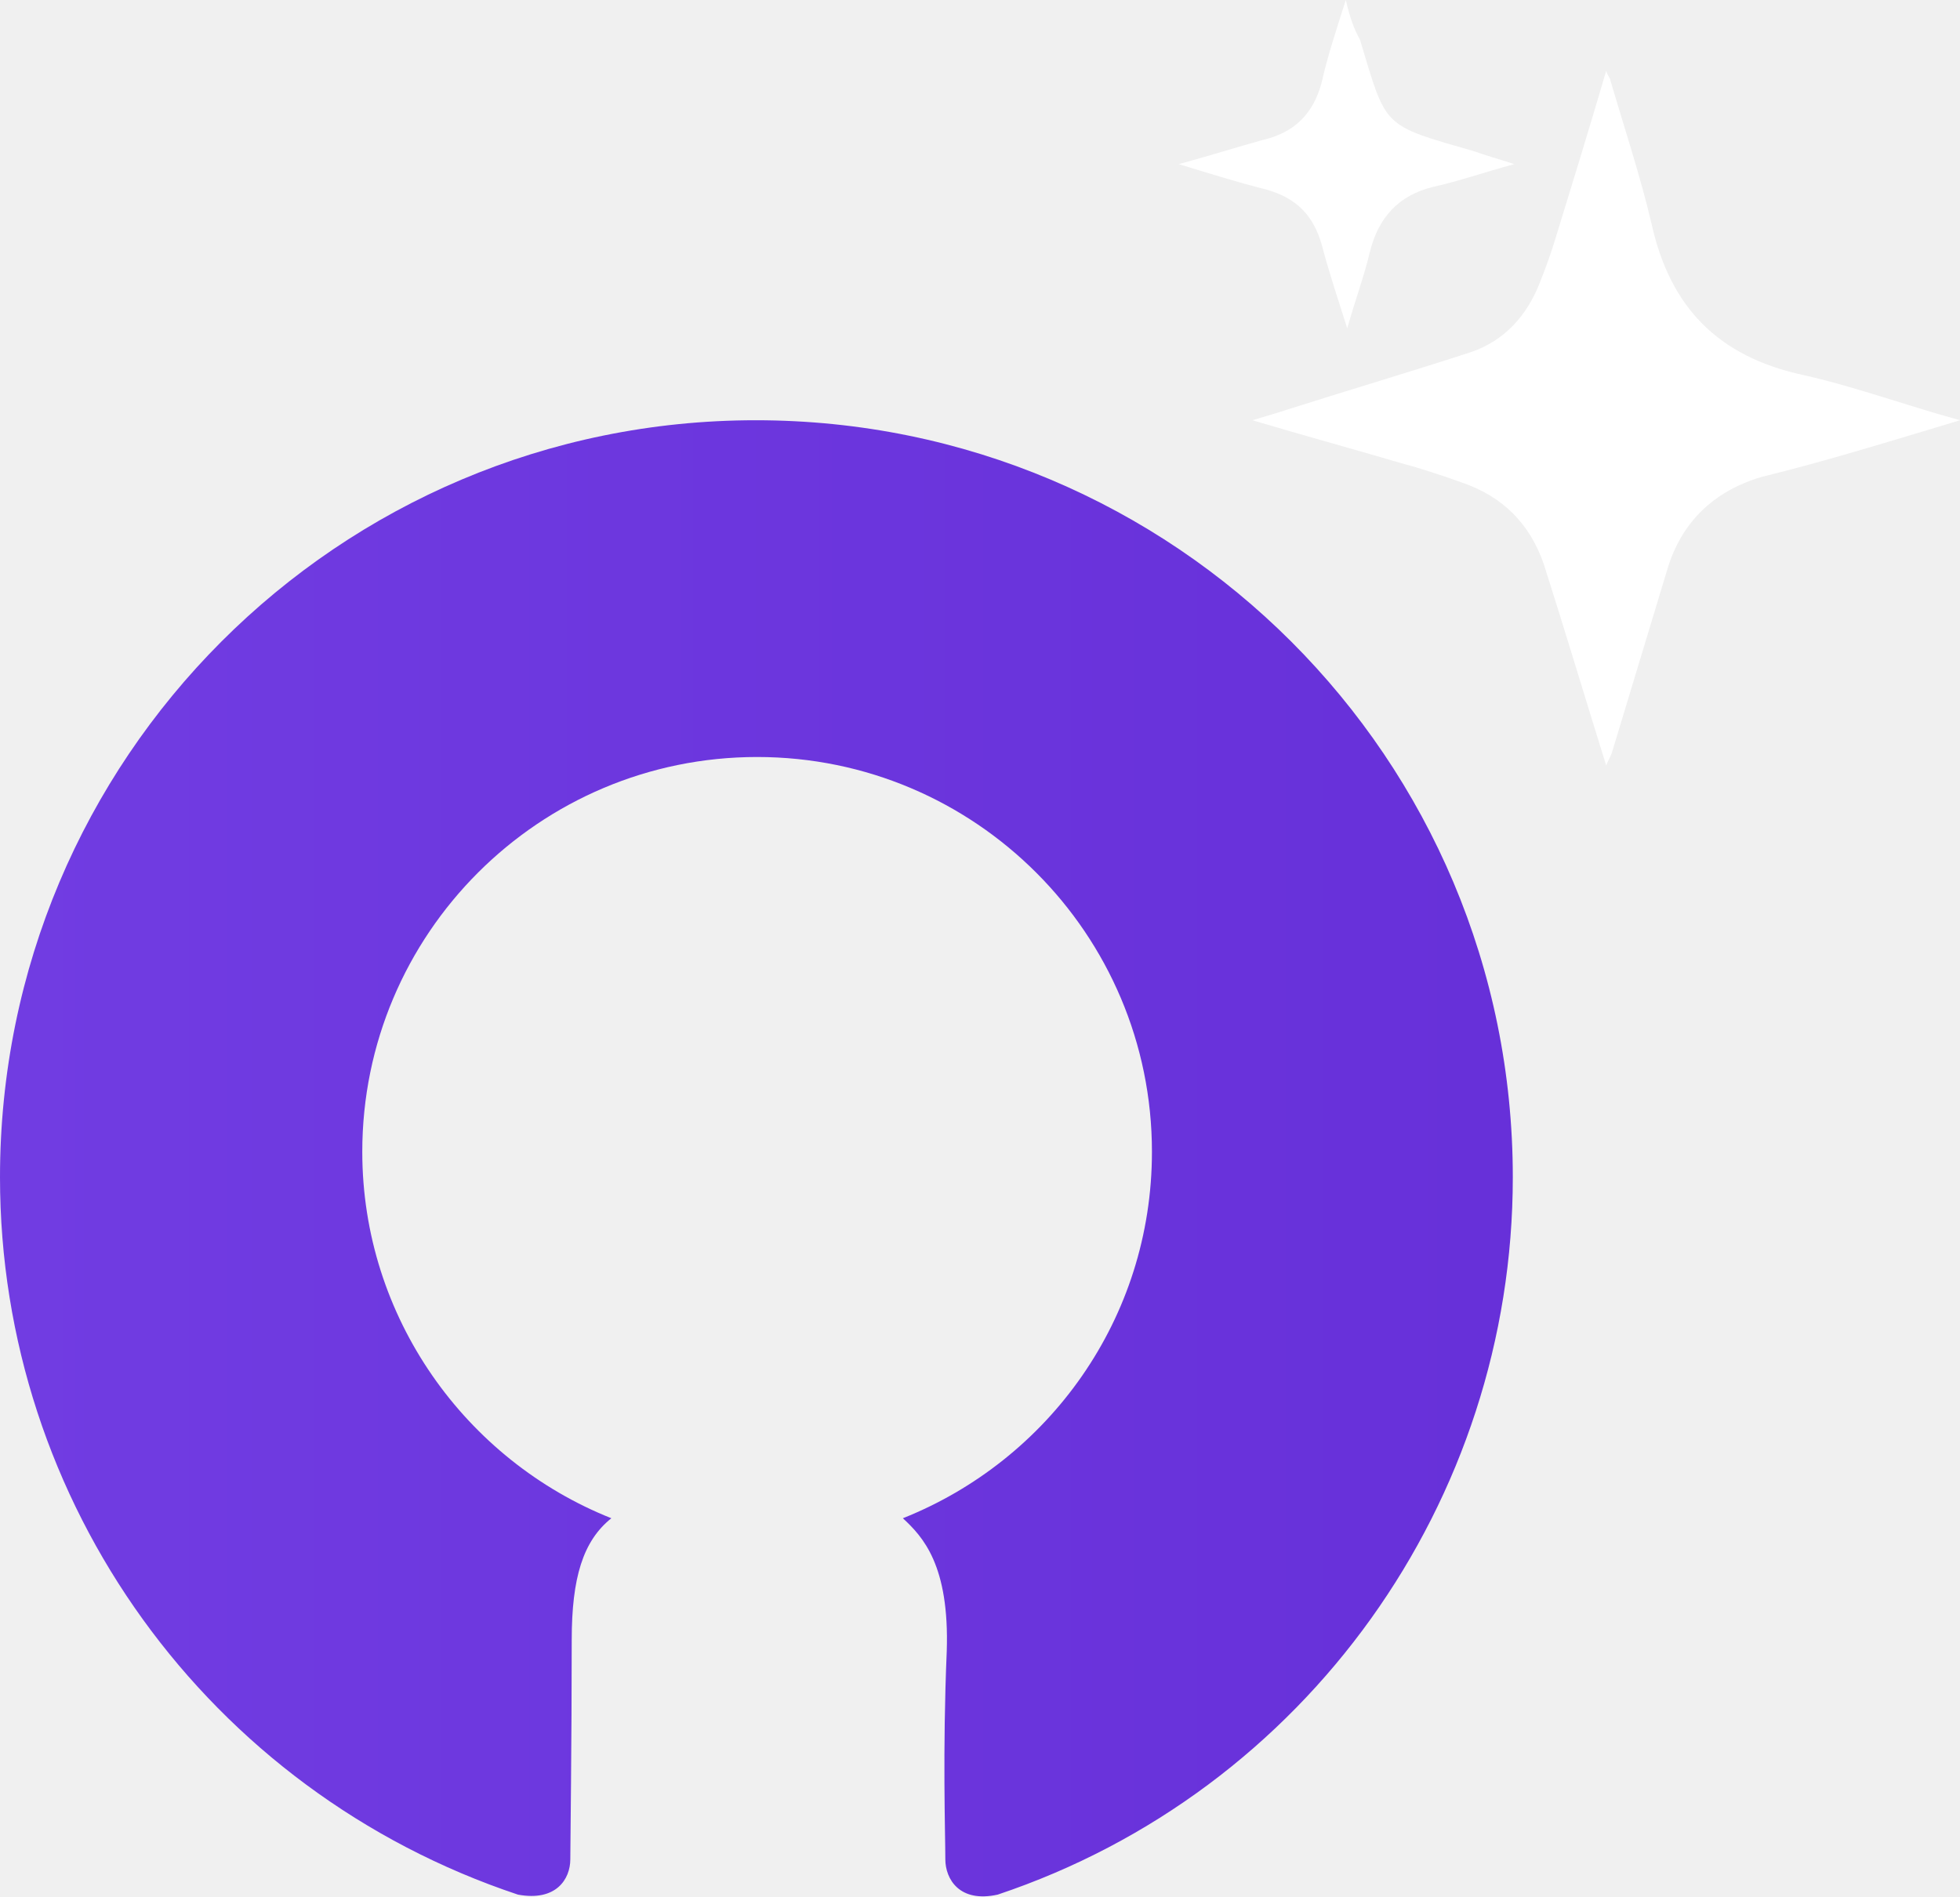
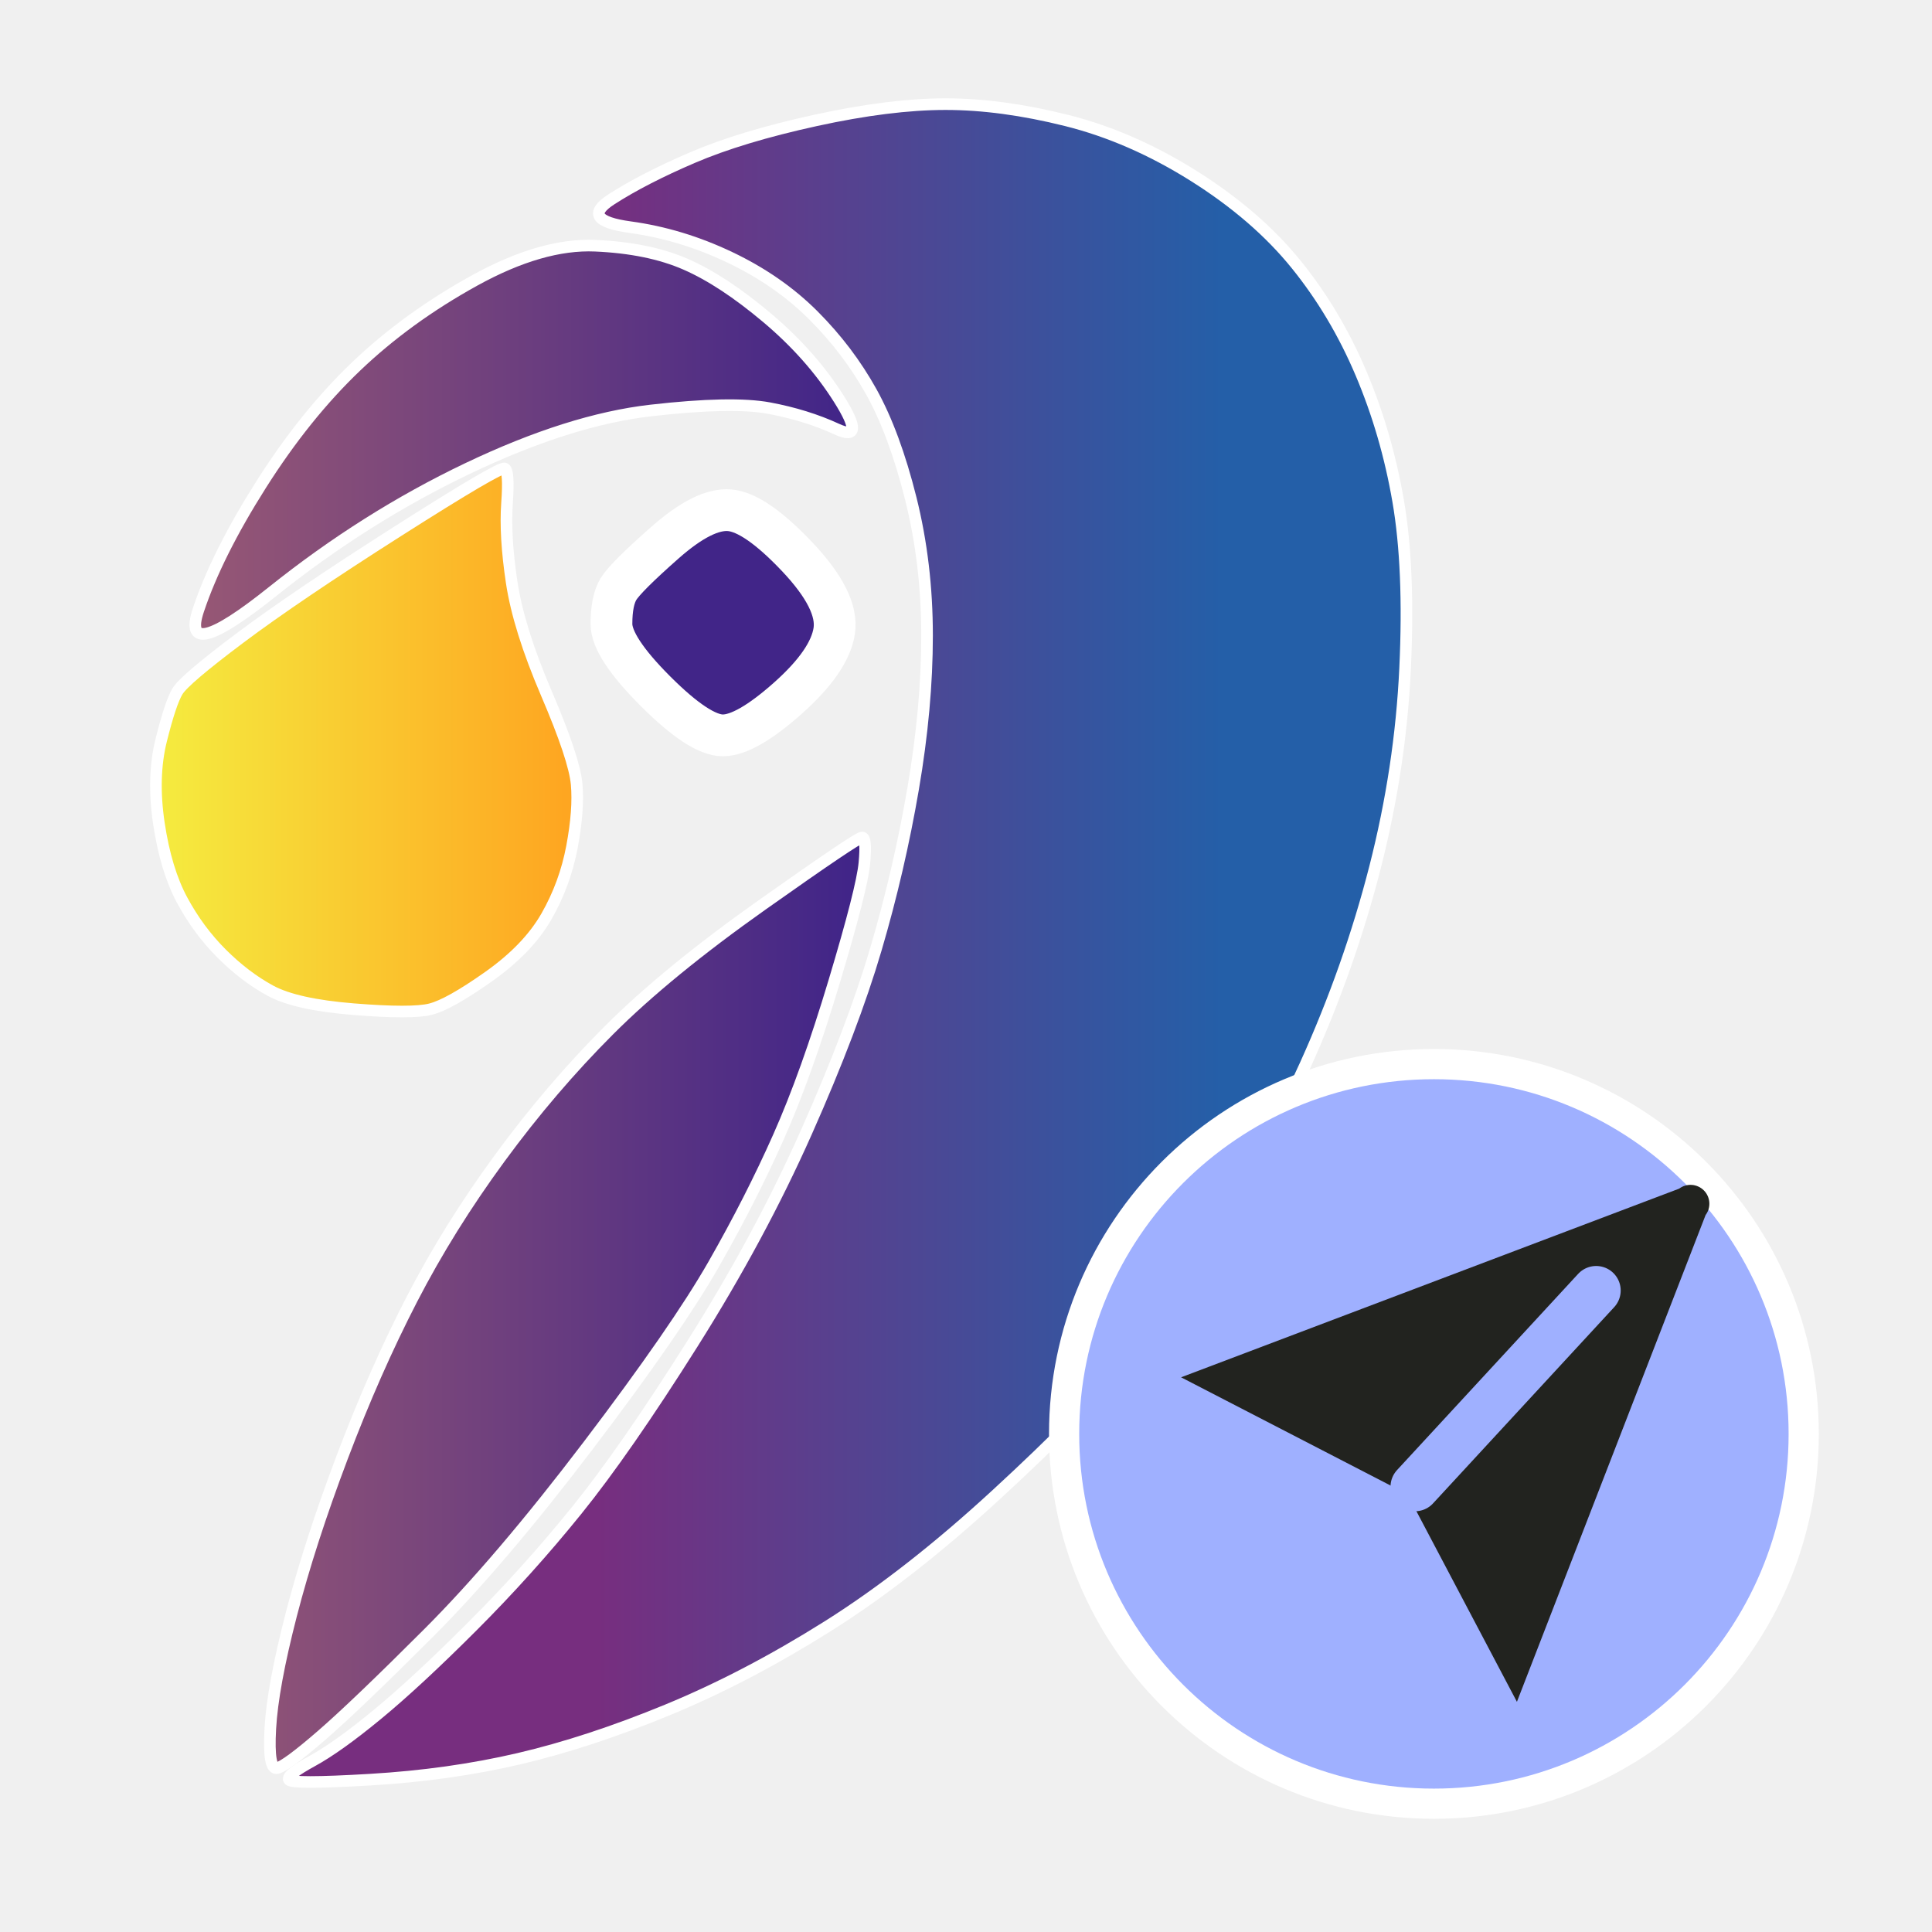
- <svg xmlns="http://www.w3.org/2000/svg" version="1.1" x="0px" y="0px" style="enable-background:new 0 0 485.5 142;" xml:space="preserve" viewBox="3 4 138.5 134.02">
-   <style type="text/css">
- 	.st0{display:none;}
- 	.st1{display:inline;fill:#080B13;}
- 	.st2{enable-background:new    ;}
- 	.st3{fill:#FFFFFF;}
- 	.st4{fill:url(#SVGID_1_);}
- </style>
-   <g class="st2">
-     <g>
-       <path class="st3" d="M141.5,33.7c-4-1.1-7.5-2.4-11.1-3.2c-6-1.3-9.4-4.8-10.7-10.7c-0.8-3.4-1.9-6.7-2.9-10.1    c0-0.2-0.2-0.3-0.3-0.7c-1.2,4.1-2.4,8-3.6,11.9c-0.3,1-0.7,2.1-1.1,3.1c-0.9,2.3-2.5,4.1-4.9,4.9c-4.3,1.4-8.7,2.7-13.1,4.1    c-0.6,0.2-1.3,0.4-2.3,0.7c3.7,1.1,7,2,10.4,3c1.5,0.4,3,0.9,4.4,1.4c2.9,1,4.8,2.9,5.8,5.8c1.5,4.7,2.9,9.4,4.4,14.2    c0.1-0.3,0.3-0.6,0.4-0.9c1.3-4.3,2.6-8.6,3.9-12.9c1-3.4,3.3-5.6,6.7-6.6C132,36.6,136.5,35.2,141.5,33.7z" />
-       <path class="st3" d="M98.1,4c-0.7,2.2-1.3,4-1.7,5.8c-0.6,2.3-2,3.6-4.2,4.1c-1.8,0.5-3.7,1.1-5.9,1.7c2.3,0.7,4.2,1.3,6.2,1.8    c2.1,0.6,3.3,1.8,3.9,3.9c0.5,1.9,1.1,3.7,1.8,5.9c0.6-2.1,1.2-3.7,1.6-5.4c0.6-2.4,2-4,4.5-4.6c1.8-0.4,3.5-1,5.7-1.6    c-1.2-0.4-2-0.6-2.8-0.9c-6.6-1.9-6.2-1.6-8.1-7.9C98.7,6.1,98.4,5.3,98.1,4z" />
-     </g>
-     <g id="Vector_Smart_Object_xA0_Image_00000107568830299365483660000013795074849348738710_">
-       <linearGradient id="SVGID_1_" gradientUnits="userSpaceOnUse" x1="2.959" y1="85.854" x2="109.873" y2="85.854">
-         <stop offset="0" style="stop-color:#713CE2" />
-         <stop offset="1" style="stop-color:#6730D9" />
-       </linearGradient>
-       <path class="st4" d="M56.4,33.7C26.9,33.7,3,57.6,3,87.2c0,23,14.7,43.4,36.6,50.7c2.7,0.5,3.7-1.1,3.7-2.5    c0-0.8,0.1-8.4,0.1-15.5c0-4.4,0.8-7,2.8-8.6c-10.3-4.1-17.6-14.2-17.6-25.9c0-15.4,12.5-27.9,27.9-27.9    c15.4,0,27.9,12.5,27.9,27.9c0,11.8-7.3,21.8-17.6,25.9c1.4,1.3,3.3,3.3,3.1,9.4c-0.3,7.1-0.1,12.9-0.1,14.7c0,1.4,1,3.1,3.7,2.5    c21.8-7.3,36.4-27.8,36.4-50.7C109.9,57.6,86,33.7,56.4,33.7z" />
-     </g>
+ <svg xmlns="http://www.w3.org/2000/svg" width="512" height="512" viewBox="0 0 512 512" role="img" aria-label="Pixeo Publish">
+   <defs>
+     <linearGradient id="body" gradientUnits="userSpaceOnUse" x1="145" y1="200" x2="280" y2="200">
+       <stop stop-color="#772e7f" />
+       <stop offset="1" stop-color="#245fa8" />
+     </linearGradient>
+     <linearGradient id="plumage" gradientUnits="userSpaceOnUse" x1="60" y1="200" x2="199" y2="200">
+       <stop stop-color="#965775" />
+       <stop offset="1" stop-color="#412588" />
+     </linearGradient>
+     <linearGradient id="bill" gradientUnits="userSpaceOnUse" x1="51" y1="150" x2="138" y2="150">
+       <stop stop-color="#f5eb3f" />
+       <stop offset="1" stop-color="#fea621" />
+     </linearGradient>
+   </defs>
+   <g transform="translate(-20 3) scale(1.23)">
+     <path d="M192 23.5Q208 20 220 20Q232 20 246 23.5Q260 27 273.5 35.5Q287 44 295.5 54.5Q304 65 309.5 78Q315 91 317.5 105.5Q320 120 319 141.5Q318 163 312.5 184.5Q307 206 297.5 227Q288 248 277.5 264.5Q267 281 258.5 291.5Q250 302 231 319.5Q212 337 194.5 348Q177 359 160 366Q143 373 128 376.5Q113 380 96 381Q79 382 78.5 381Q78 380 83.5 377Q89 374 97.5 367Q106 360 118 348Q130 336 140.5 323Q151 310 165.5 287Q180 264 190 241.5Q200 219 205 202Q210 185 213 167.5Q216 150 216 134.5Q216 119 212.5 105Q209 91 204 82Q199 73 191.5 65.5Q184 58 173.5 53Q163 48 152 46.5Q141 45 148 40.5Q155 36 165.5 31.5Q176 27 192 23.5Z" fill="url(#body)" stroke="#fff" stroke-width="2.5" stroke-linejoin="round" />
+     <path d="M118.5 58Q133 50 144.5 50.5Q156 51 164 54.5Q172 58 181.5 66Q191 74 197 83.5Q203 93 196.5 90Q190 87 182 85.5Q174 84 156.5 86Q139 88 117 98.5Q95 109 75 125Q55 141 59 129Q63 117 72.5 102Q82 87 93 76.5Q104 66 118.5 58Z" fill="url(#plumage)" stroke="#fff" stroke-width="2.5" stroke-linejoin="round" />
+     <path d="M102 112Q124 98 125 98.5Q126 99 125.5 106Q125 113 126.5 123Q128 133 134 147Q140 161 140.5 166.5Q141 172 139.5 180Q138 188 134 195Q130 202 121.5 208Q113 214 109 215Q105 216 92.5 215Q80 214 74.5 211Q69 208 64 203Q59 198 55.5 191.5Q52 185 50.5 175Q49 165 51 157Q53 149 54.5 146.5Q56 144 68 135Q80 126 102 112Z" fill="url(#bill)" stroke="#fff" stroke-width="2.5" stroke-linejoin="round" />
+     <path d="M159.5 114.5Q168 107 173.5 107.5Q179 108 188 117.5Q197 127 196 133.5Q195 140 186 148Q177 156 172 156Q167 156 157.5 146.5Q148 137 148 132Q148 127 149.5 124.5Q151 122 159.5 114.5Z" fill="#412588" stroke="#fff" stroke-width="9" stroke-linejoin="round" />
+     <path d="M180.5 192.5Q201 178 202 178Q203 178 202.5 183.5Q202 189 196 209Q190 229 184 242.5Q178 256 170 270Q162 284 143 309Q124 334 108.5 349.5Q93 365 85.5 371.5Q78 378 76 378.5Q74 379 74.5 370Q75 361 79 345.5Q83 330 90 311.5Q97 293 105 277.5Q113 262 124 247Q135 232 147.5 219.5Q160 207 180.5 192.5Z" fill="url(#plumage)" stroke="#fff" stroke-width="2.5" stroke-linejoin="round" />
+   </g>
+   <circle cx="380" cy="380" r="98" fill="#9fb0ff" stroke="#fff" stroke-width="8" />
+   <g fill="#22231f" color="#22231f">
+     <path d="m313 365 132-50a5 5 0 0 1 7 7l-50 129-29-55Z" />
+     <path d="m375 394 48-52" fill="none" stroke="#9fb0ff" stroke-width="13" stroke-linecap="round" />
  </g>
</svg>
